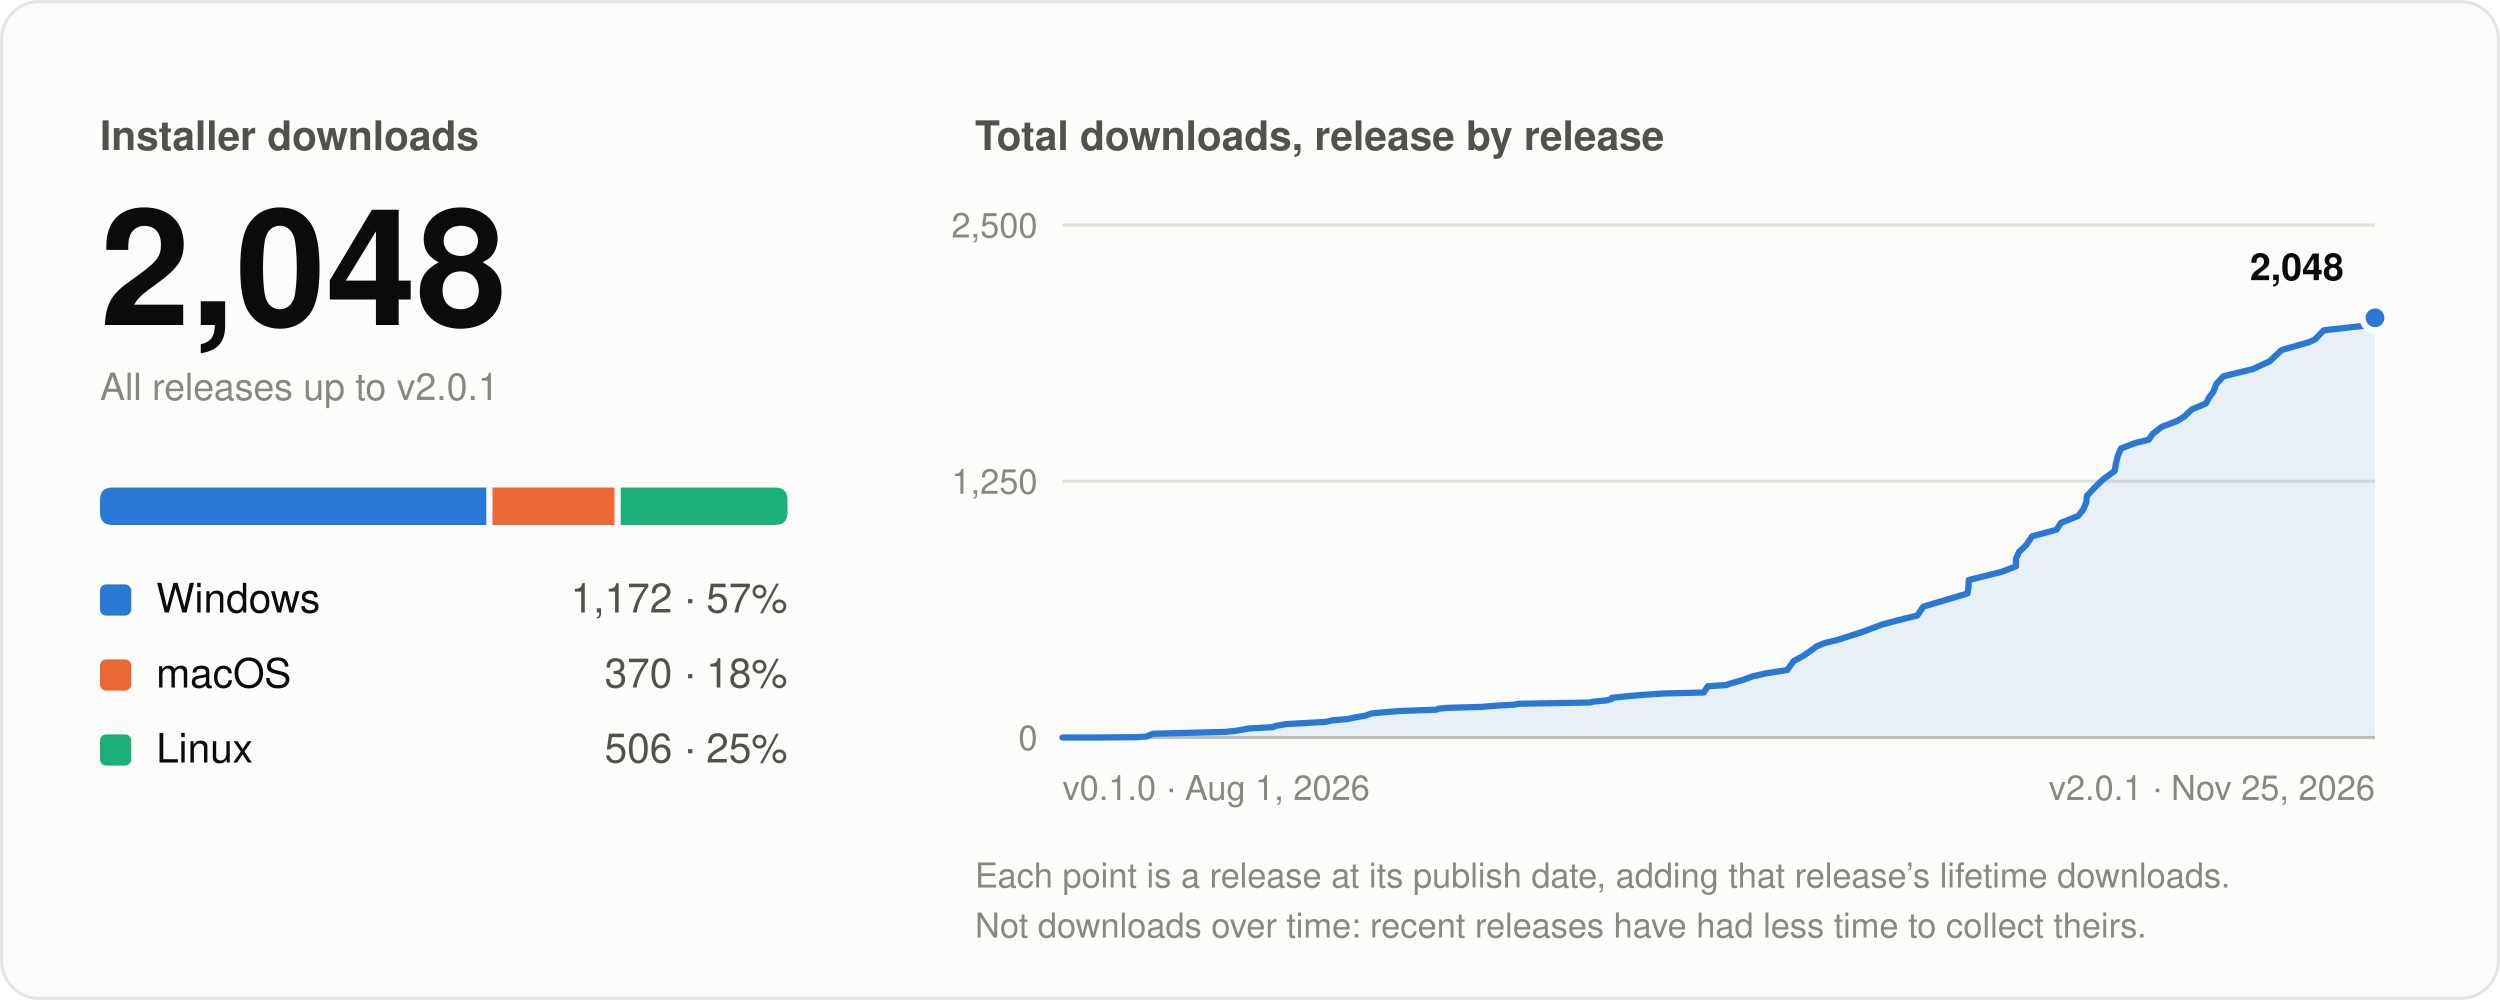
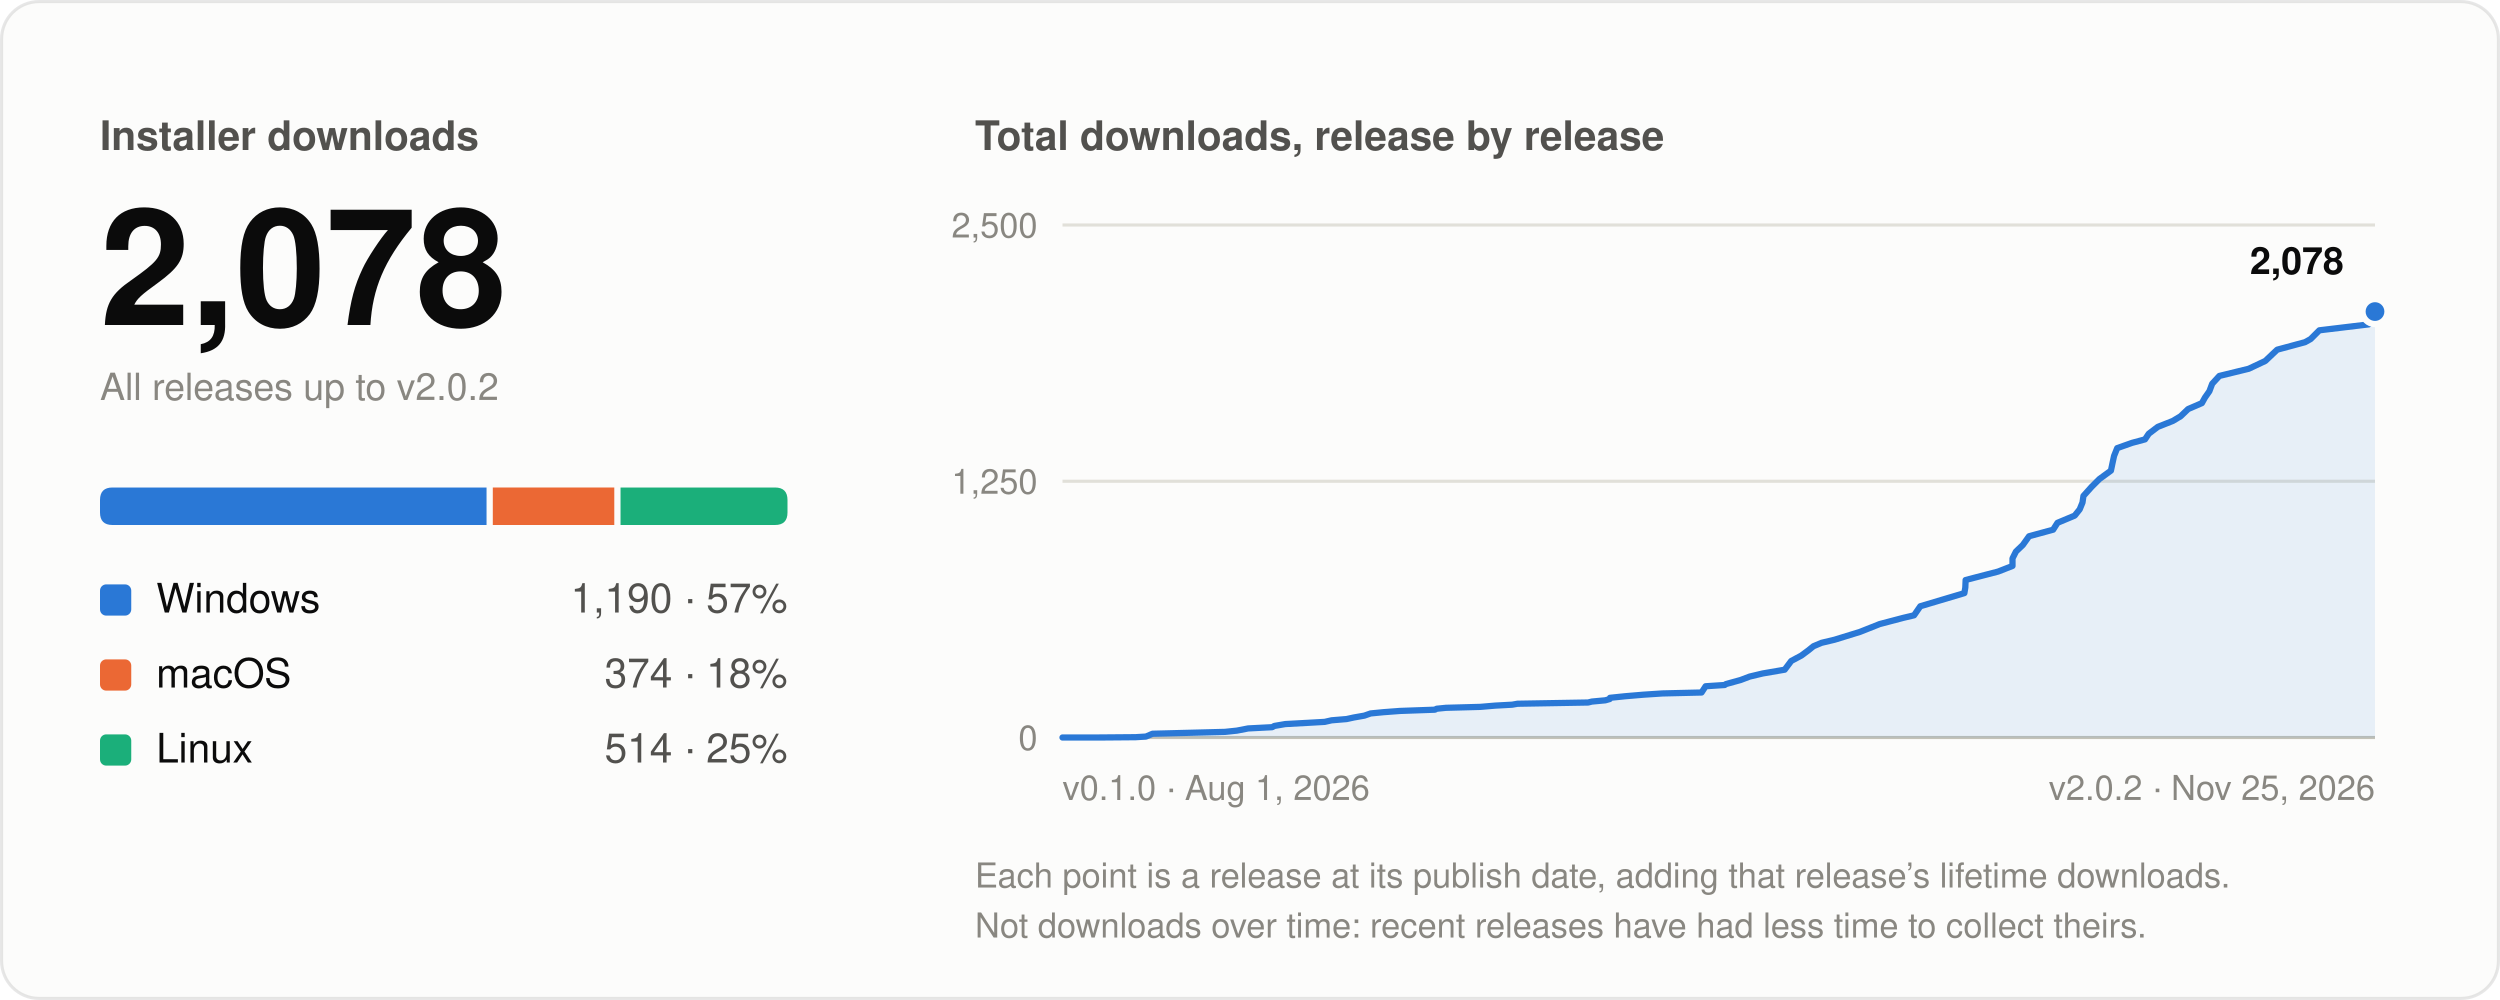
<svg xmlns="http://www.w3.org/2000/svg" width="800" height="320" viewBox="0 0 800 320" role="img" font-family="system-ui, -apple-system, &quot;Segoe UI&quot;, Helvetica, Arial, sans-serif">
  <rect x="0.5" y="0.5" width="799" height="319" rx="12" fill="#fcfcfb" stroke="rgba(11,11,11,0.10)" />
  <text x="32" y="48" font-size="13" font-weight="600" fill="#52514e" text-anchor="start">Installer downloads</text>
-   <text x="32" y="104" font-size="52" font-weight="700" fill="#0b0b0b" text-anchor="start">2,048</text>
-   <text x="32" y="128" font-size="12" font-weight="400" fill="#898781" text-anchor="start">All releases up to v2.0.1</text>
-   <path d="M36,156 H155.609 Q155.609,156 155.609,156 V168 Q155.609,168 155.609,168 H36 Q32,168 32,164 V160 Q32,156 36,156 Z" fill="#2a78d6" />
-   <path d="M157.609,156 H196.633 Q196.633,156 196.633,156 V168 Q196.633,168 196.633,168 H157.609 Q157.609,168 157.609,168 V156 Q157.609,156 157.609,156 Z" fill="#eb6834" />
-   <path d="M198.633,156 H248 Q252,156 252,160 V164 Q252,168 248,168 H198.633 Q198.633,168 198.633,168 V156 Q198.633,156 198.633,156 Z" fill="#1baf7a" />
+   <text x="32" y="104" font-size="52" font-weight="700" fill="#0b0b0b" text-anchor="start">2,078</text>
+   <text x="32" y="128" font-size="12" font-weight="400" fill="#898781" text-anchor="start">All releases up to v2.0.2</text>
+   <path d="M36,156 H155.696 Q155.696,156 155.696,156 V168 Q155.696,168 155.696,168 H36 Q32,168 32,164 V160 Q32,156 36,156 Z" fill="#2a78d6" />
+   <path d="M157.696,156 H196.572 Q196.572,156 196.572,156 V168 Q196.572,168 196.572,168 H157.696 Q157.696,168 157.696,168 V156 Q157.696,156 157.696,156 Z" fill="#eb6834" />
+   <path d="M198.572,156 H248 Q252,156 252,160 V164 Q252,168 248,168 H198.572 Q198.572,168 198.572,168 V156 Q198.572,156 198.572,156 Z" fill="#1baf7a" />
  <rect x="32" y="187" width="10" height="10" rx="2" fill="#2a78d6" />
  <text x="50" y="196" font-size="13" font-weight="400" fill="#0b0b0b" text-anchor="start">Windows</text>
-   <text x="252" y="196" font-size="13" font-weight="400" fill="#52514e" text-anchor="end">1,172 · 57%</text>
+   <text x="252" y="196" font-size="13" font-weight="400" fill="#52514e" text-anchor="end">1,190 · 57%</text>
  <rect x="32" y="211" width="10" height="10" rx="2" fill="#eb6834" />
  <text x="50" y="220" font-size="13" font-weight="400" fill="#0b0b0b" text-anchor="start">macOS</text>
-   <text x="252" y="220" font-size="13" font-weight="400" fill="#52514e" text-anchor="end">370 · 18%</text>
+   <text x="252" y="220" font-size="13" font-weight="400" fill="#52514e" text-anchor="end">374 · 18%</text>
  <rect x="32" y="235" width="10" height="10" rx="2" fill="#1baf7a" />
  <text x="50" y="244" font-size="13" font-weight="400" fill="#0b0b0b" text-anchor="start">Linux</text>
-   <text x="252" y="244" font-size="13" font-weight="400" fill="#52514e" text-anchor="end">506 · 25%</text>
+   <text x="252" y="244" font-size="13" font-weight="400" fill="#52514e" text-anchor="end">514 · 25%</text>
  <text x="312" y="48" font-size="13" font-weight="600" fill="#52514e" text-anchor="start">Total downloads, release by release</text>
  <line x1="340" x2="760" y1="236" y2="236" stroke="#c3c2b7" stroke-width="1" />
  <text x="332" y="240" font-size="11" font-weight="400" fill="#898781" text-anchor="end">0</text>
  <line x1="340" x2="760" y1="154" y2="154" stroke="#e1e0d9" stroke-width="1" />
  <text x="332" y="158" font-size="11" font-weight="400" fill="#898781" text-anchor="end">1,250</text>
  <line x1="340" x2="760" y1="72" y2="72" stroke="#e1e0d9" stroke-width="1" />
  <text x="332" y="76" font-size="11" font-weight="400" fill="#898781" text-anchor="end">2,500</text>
-   <path d="M340.0,236.0 L340.0,236.0 L343.7,236.0 L351.1,236.0 L351.6,236.0 L363.5,235.9 L366.8,235.7 L368.9,234.8 L392.2,234.2 L395.9,233.8 L399.6,233.1 L407.4,232.7 L408.1,232.3 L411.6,231.7 L418.9,231.3 L424.2,231.0 L426.4,230.5 L431.2,230.1 L433.5,229.6 L436.9,229.0 L438.9,228.3 L443.0,227.9 L448.4,227.5 L459.7,227.1 L460.2,226.8 L463.1,226.5 L474.2,226.2 L478.8,225.8 L484.4,225.5 L486.1,225.2 L508.8,224.8 L510.0,224.5 L514.3,224.1 L515.7,223.7 L515.8,223.3 L520.6,222.8 L526.5,222.3 L532.7,221.9 L545.2,221.6 L546.5,219.6 L552.6,219.2 L553.1,218.9 L557.7,217.6 L560.6,216.5 L564.9,215.5 L571.9,214.4 L574.0,211.5 L577.2,209.8 L579.6,208.1 L581.2,206.9 L583.8,205.8 L587.9,204.8 L596.0,202.2 L602.4,199.8 L610.0,197.8 L613.5,197.0 L615.5,194.1 L629.6,189.9 L629.9,188.1 L630.0,185.6 L640.5,183.0 L645.1,181.2 L645.1,178.8 L646.1,176.6 L648.3,174.5 L650.3,171.6 L658.1,169.5 L659.5,167.3 L665.0,165.1 L666.6,163.1 L667.6,160.8 L667.8,158.7 L670.5,155.8 L673.0,153.4 L676.7,150.7 L677.1,148.3 L677.7,145.9 L678.7,143.5 L683.5,141.7 L687.6,140.7 L688.8,138.9 L691.7,136.6 L696.5,134.8 L699.0,133.3 L701.4,131.0 L705.9,129.1 L706.9,127.2 L708.3,125.3 L709.2,122.9 L711.5,120.4 L720.9,118.1 L726.3,115.6 L730.1,112.0 L738.9,109.5 L740.8,108.6 L743.6,105.7 L759.5,103.9 L760.0,101.7 L760.0,236 L340.0,236 Z" fill="#2a78d6" fill-opacity="0.1" />
-   <path d="M340.0,236.0 L340.0,236.0 L343.7,236.0 L351.1,236.0 L351.6,236.0 L363.5,235.9 L366.8,235.7 L368.9,234.8 L392.2,234.2 L395.9,233.8 L399.6,233.1 L407.4,232.7 L408.1,232.3 L411.6,231.7 L418.9,231.3 L424.2,231.0 L426.4,230.5 L431.2,230.1 L433.5,229.6 L436.9,229.0 L438.9,228.3 L443.0,227.9 L448.4,227.5 L459.7,227.1 L460.2,226.8 L463.1,226.5 L474.2,226.2 L478.8,225.8 L484.4,225.5 L486.1,225.2 L508.8,224.8 L510.0,224.5 L514.3,224.1 L515.7,223.7 L515.8,223.3 L520.6,222.8 L526.5,222.3 L532.7,221.9 L545.2,221.6 L546.5,219.6 L552.6,219.2 L553.1,218.9 L557.7,217.6 L560.6,216.5 L564.9,215.5 L571.9,214.4 L574.0,211.5 L577.2,209.8 L579.6,208.1 L581.2,206.9 L583.8,205.8 L587.9,204.8 L596.0,202.2 L602.4,199.8 L610.0,197.8 L613.5,197.0 L615.5,194.1 L629.6,189.9 L629.9,188.1 L630.0,185.6 L640.5,183.0 L645.1,181.2 L645.1,178.8 L646.1,176.6 L648.3,174.5 L650.3,171.6 L658.1,169.5 L659.5,167.3 L665.0,165.1 L666.6,163.1 L667.6,160.8 L667.8,158.7 L670.5,155.8 L673.0,153.4 L676.7,150.7 L677.1,148.3 L677.7,145.9 L678.7,143.5 L683.5,141.7 L687.6,140.7 L688.8,138.9 L691.7,136.6 L696.5,134.8 L699.0,133.3 L701.4,131.0 L705.9,129.1 L706.9,127.2 L708.3,125.3 L709.2,122.9 L711.5,120.4 L720.9,118.1 L726.3,115.6 L730.1,112.0 L738.9,109.5 L740.8,108.6 L743.6,105.7 L759.5,103.9 L760.0,101.7" fill="none" stroke="#2a78d6" stroke-width="2" stroke-linejoin="round" stroke-linecap="round" />
-   <circle cx="760.0" cy="101.7" r="4" fill="#2a78d6" stroke="#fcfcfb" stroke-width="2" />
-   <text x="750" y="89.651" font-size="12" font-weight="600" fill="#0b0b0b" text-anchor="end">2,048</text>
+   <path d="M340.0,236.0 L340.0,236.0 L343.7,236.0 L351.1,236.0 L351.5,236.0 L363.4,235.9 L366.7,235.7 L368.8,234.8 L392.0,234.2 L395.8,233.8 L399.4,233.1 L407.1,232.7 L407.8,232.3 L411.3,231.7 L418.6,231.3 L423.9,231.0 L426.1,230.5 L430.9,230.1 L433.2,229.6 L436.6,229.0 L438.6,228.3 L442.7,227.9 L448.0,227.5 L459.2,227.1 L459.7,226.8 L462.7,226.5 L473.7,226.2 L478.4,225.8 L483.9,225.5 L485.6,225.2 L508.2,224.8 L509.4,224.5 L513.7,224.1 L515.1,223.7 L515.2,223.3 L520.0,222.8 L525.9,222.3 L532.0,221.9 L544.5,221.6 L545.8,219.6 L551.9,219.2 L552.3,218.9 L557.0,217.6 L559.9,216.5 L564.1,215.5 L571.1,214.3 L573.2,211.5 L576.4,209.8 L578.7,208.1 L580.3,206.8 L582.9,205.7 L587.1,204.7 L595.2,202.2 L601.5,199.7 L609.1,197.7 L612.5,196.9 L614.5,194.0 L628.6,189.8 L628.9,188.0 L629.0,185.6 L639.4,182.9 L644.0,181.1 L644.0,178.7 L645.1,176.5 L647.3,174.4 L649.3,171.6 L657.0,169.5 L658.4,167.3 L663.9,165.0 L665.5,163.0 L666.4,160.8 L666.7,158.7 L669.3,155.8 L671.8,153.3 L675.5,150.6 L676.0,148.2 L676.5,145.9 L677.5,143.4 L682.3,141.7 L686.4,140.6 L687.6,138.8 L690.5,136.6 L695.3,134.7 L697.8,133.2 L700.2,130.9 L704.6,129.0 L705.6,127.2 L707.0,125.2 L707.9,122.8 L710.2,120.3 L719.6,118.0 L724.9,115.5 L728.7,111.9 L737.6,109.5 L739.4,108.5 L742.2,105.7 L758.0,103.8 L758.5,101.6 L760.0,99.7 L760.0,236 L340.0,236 Z" fill="#2a78d6" fill-opacity="0.1" />
+   <path d="M340.0,236.0 L340.0,236.0 L343.7,236.0 L351.1,236.0 L351.5,236.0 L363.4,235.9 L366.7,235.7 L368.8,234.8 L392.0,234.2 L395.8,233.8 L399.4,233.1 L407.1,232.7 L407.8,232.3 L411.3,231.7 L418.6,231.3 L423.9,231.0 L426.1,230.5 L430.9,230.1 L433.2,229.6 L436.6,229.0 L438.6,228.3 L442.7,227.9 L448.0,227.5 L459.2,227.1 L459.7,226.8 L462.7,226.5 L473.7,226.2 L478.4,225.8 L483.9,225.5 L485.6,225.2 L508.2,224.8 L509.4,224.5 L513.7,224.1 L515.1,223.7 L515.2,223.3 L520.0,222.8 L525.9,222.3 L532.0,221.9 L544.5,221.6 L545.8,219.6 L551.9,219.2 L552.3,218.9 L557.0,217.6 L559.9,216.5 L564.1,215.5 L571.1,214.3 L573.2,211.5 L576.4,209.8 L578.7,208.1 L580.3,206.8 L582.9,205.7 L587.1,204.7 L595.2,202.2 L601.5,199.7 L609.1,197.7 L612.5,196.9 L614.5,194.0 L628.6,189.8 L628.9,188.0 L629.0,185.6 L639.4,182.9 L644.0,181.1 L644.0,178.7 L645.1,176.5 L647.3,174.4 L649.3,171.6 L657.0,169.5 L658.4,167.3 L663.9,165.0 L665.5,163.0 L666.4,160.8 L666.7,158.7 L669.3,155.8 L671.8,153.3 L675.5,150.6 L676.0,148.2 L676.5,145.9 L677.5,143.4 L682.3,141.7 L686.4,140.6 L687.6,138.8 L690.5,136.6 L695.3,134.7 L697.8,133.2 L700.2,130.9 L704.6,129.0 L705.6,127.2 L707.0,125.2 L707.9,122.8 L710.2,120.3 L719.6,118.0 L724.9,115.5 L728.7,111.9 L737.6,109.5 L739.4,108.5 L742.2,105.7 L758.0,103.8 L758.5,101.6 L760.0,99.7" fill="none" stroke="#2a78d6" stroke-width="2" stroke-linejoin="round" stroke-linecap="round" />
+   <circle cx="760.0" cy="99.7" r="4" fill="#2a78d6" stroke="#fcfcfb" stroke-width="2" />
+   <text x="750" y="87.683" font-size="12" font-weight="600" fill="#0b0b0b" text-anchor="end">2,078</text>
  <text x="340" y="256" font-size="11" font-weight="400" fill="#898781" text-anchor="start">v0.1.0 · Aug 1, 2026</text>
-   <text x="760" y="256" font-size="11" font-weight="400" fill="#898781" text-anchor="end">v2.0.1 · Nov 25, 2026</text>
+   <text x="760" y="256" font-size="11" font-weight="400" fill="#898781" text-anchor="end">v2.0.2 · Nov 25, 2026</text>
  <text x="312" y="284" font-size="11" font-weight="400" fill="#898781" text-anchor="start">Each point is a release at its publish date, adding that release’s lifetime downloads.</text>
  <text x="312" y="300" font-size="11" font-weight="400" fill="#898781" text-anchor="start">Not downloads over time: recent releases have had less time to collect theirs.</text>
</svg>
